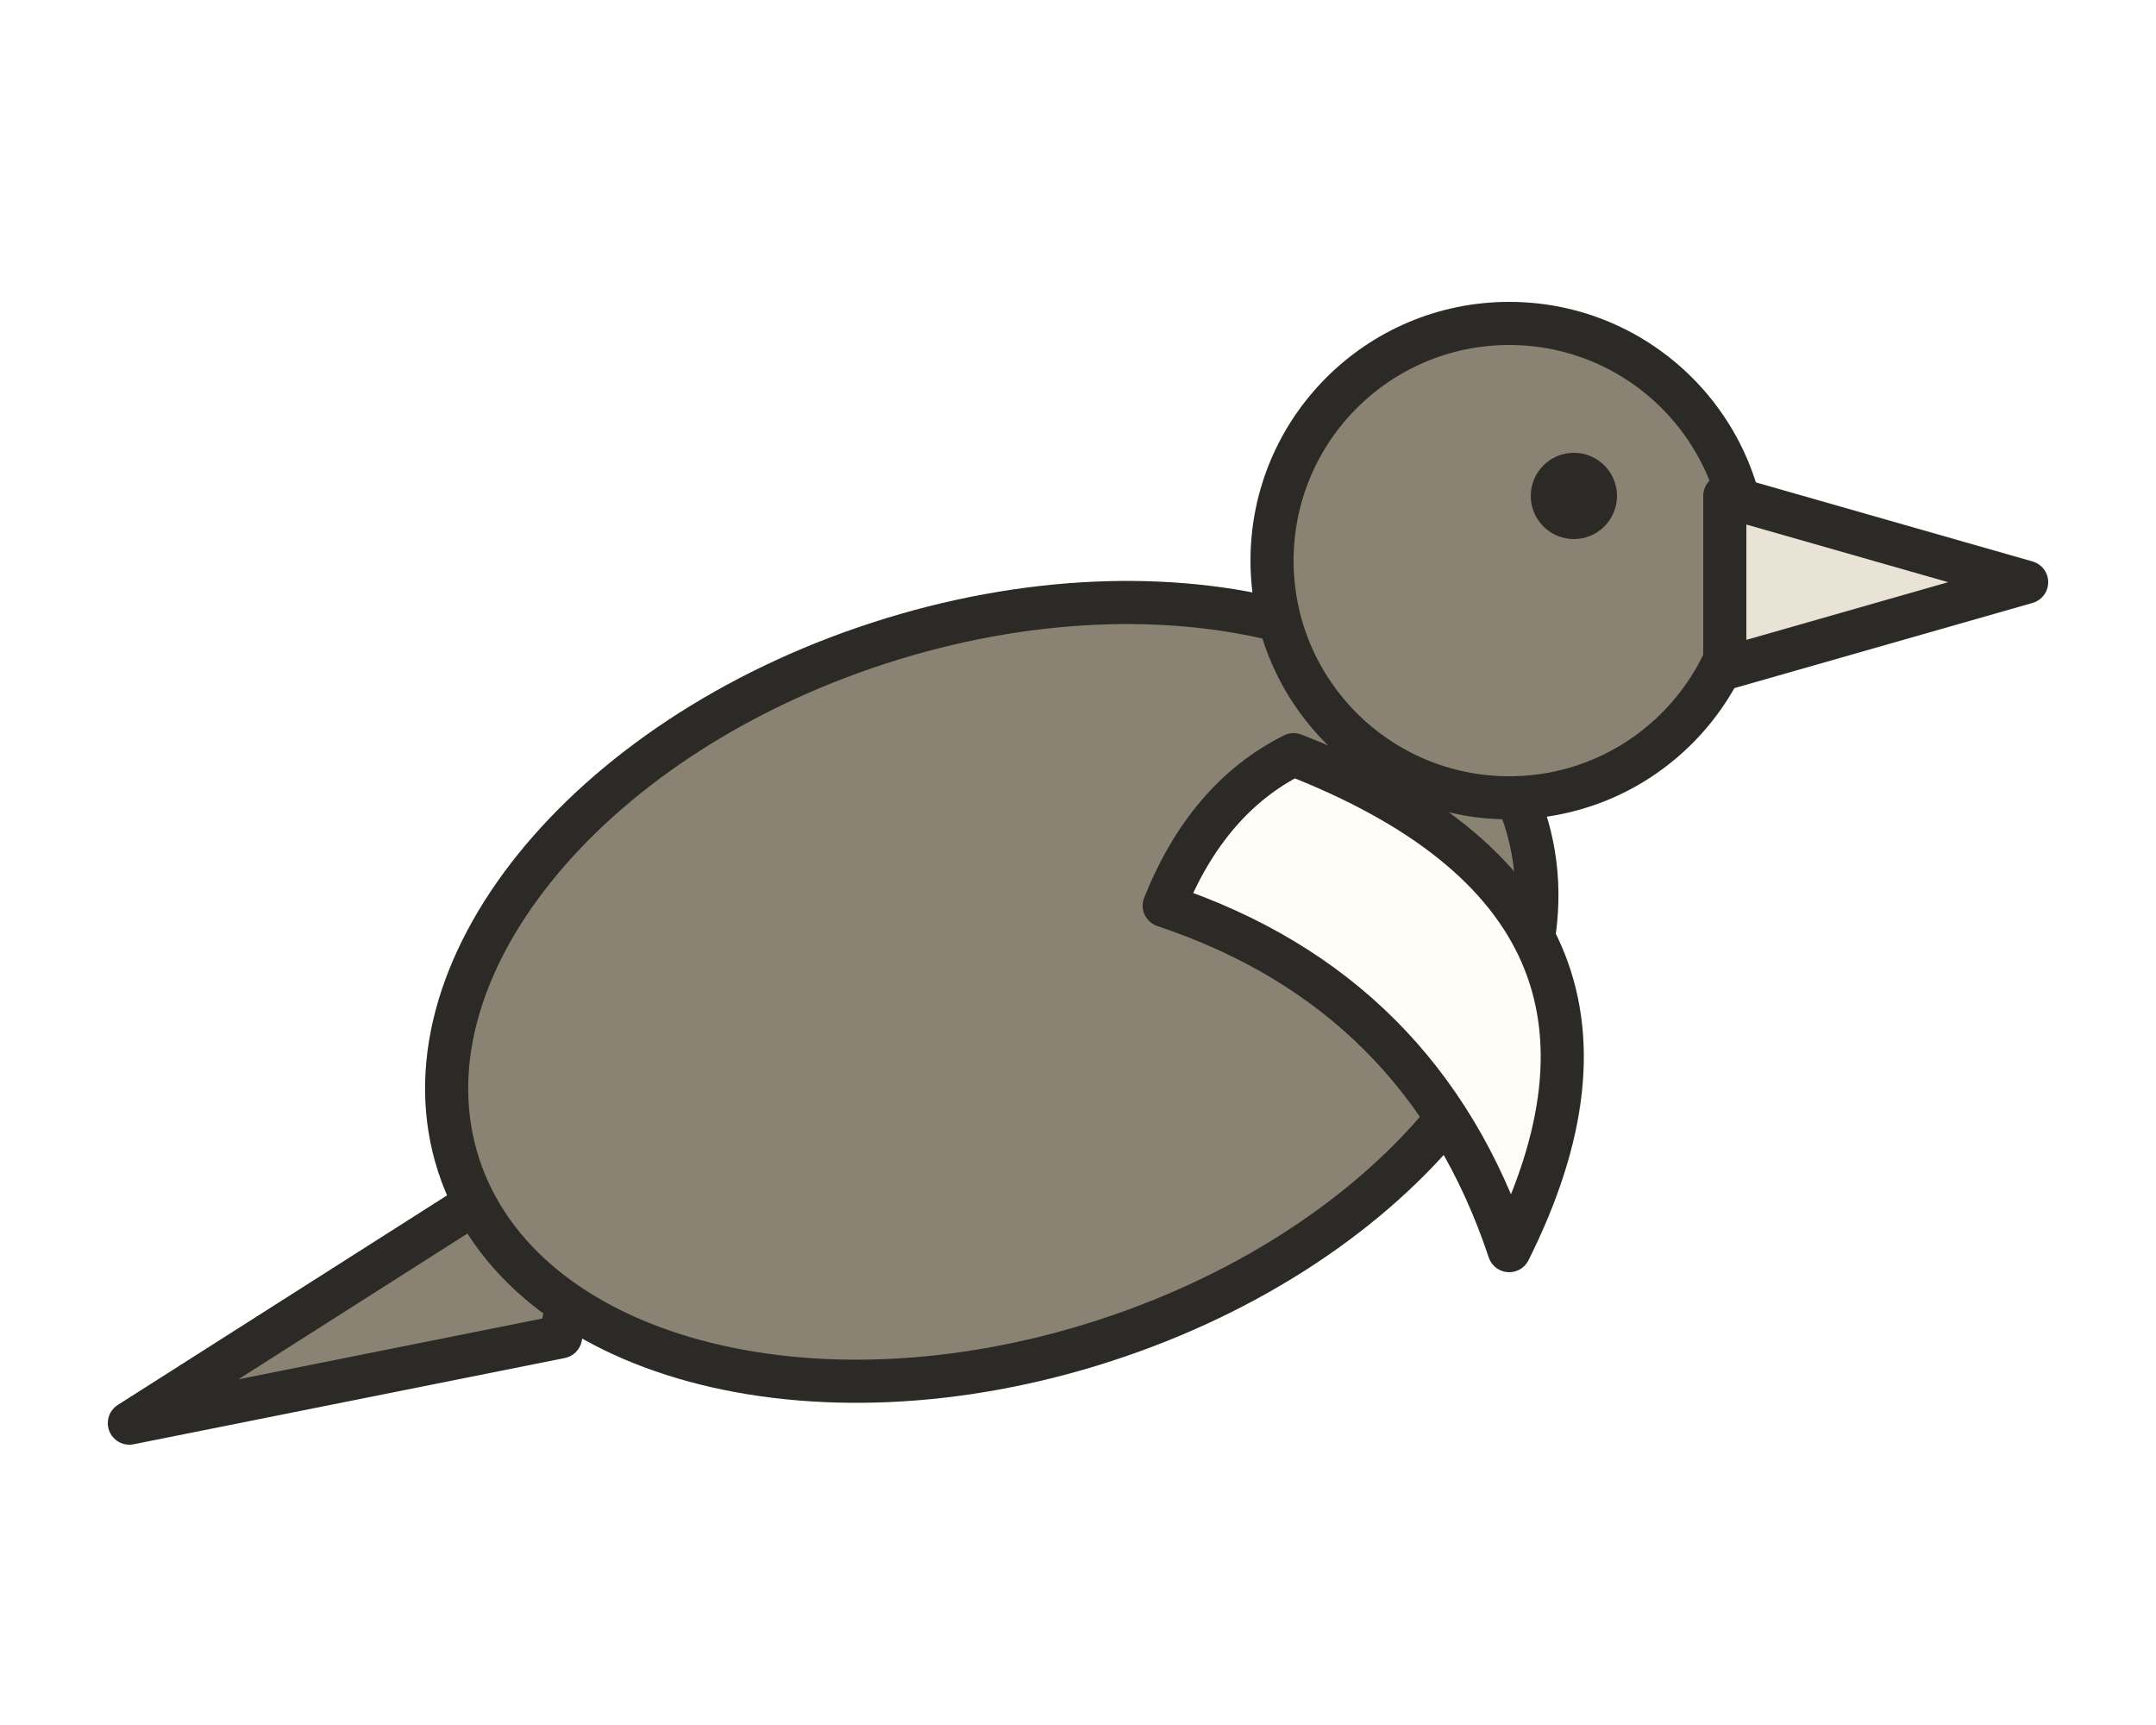
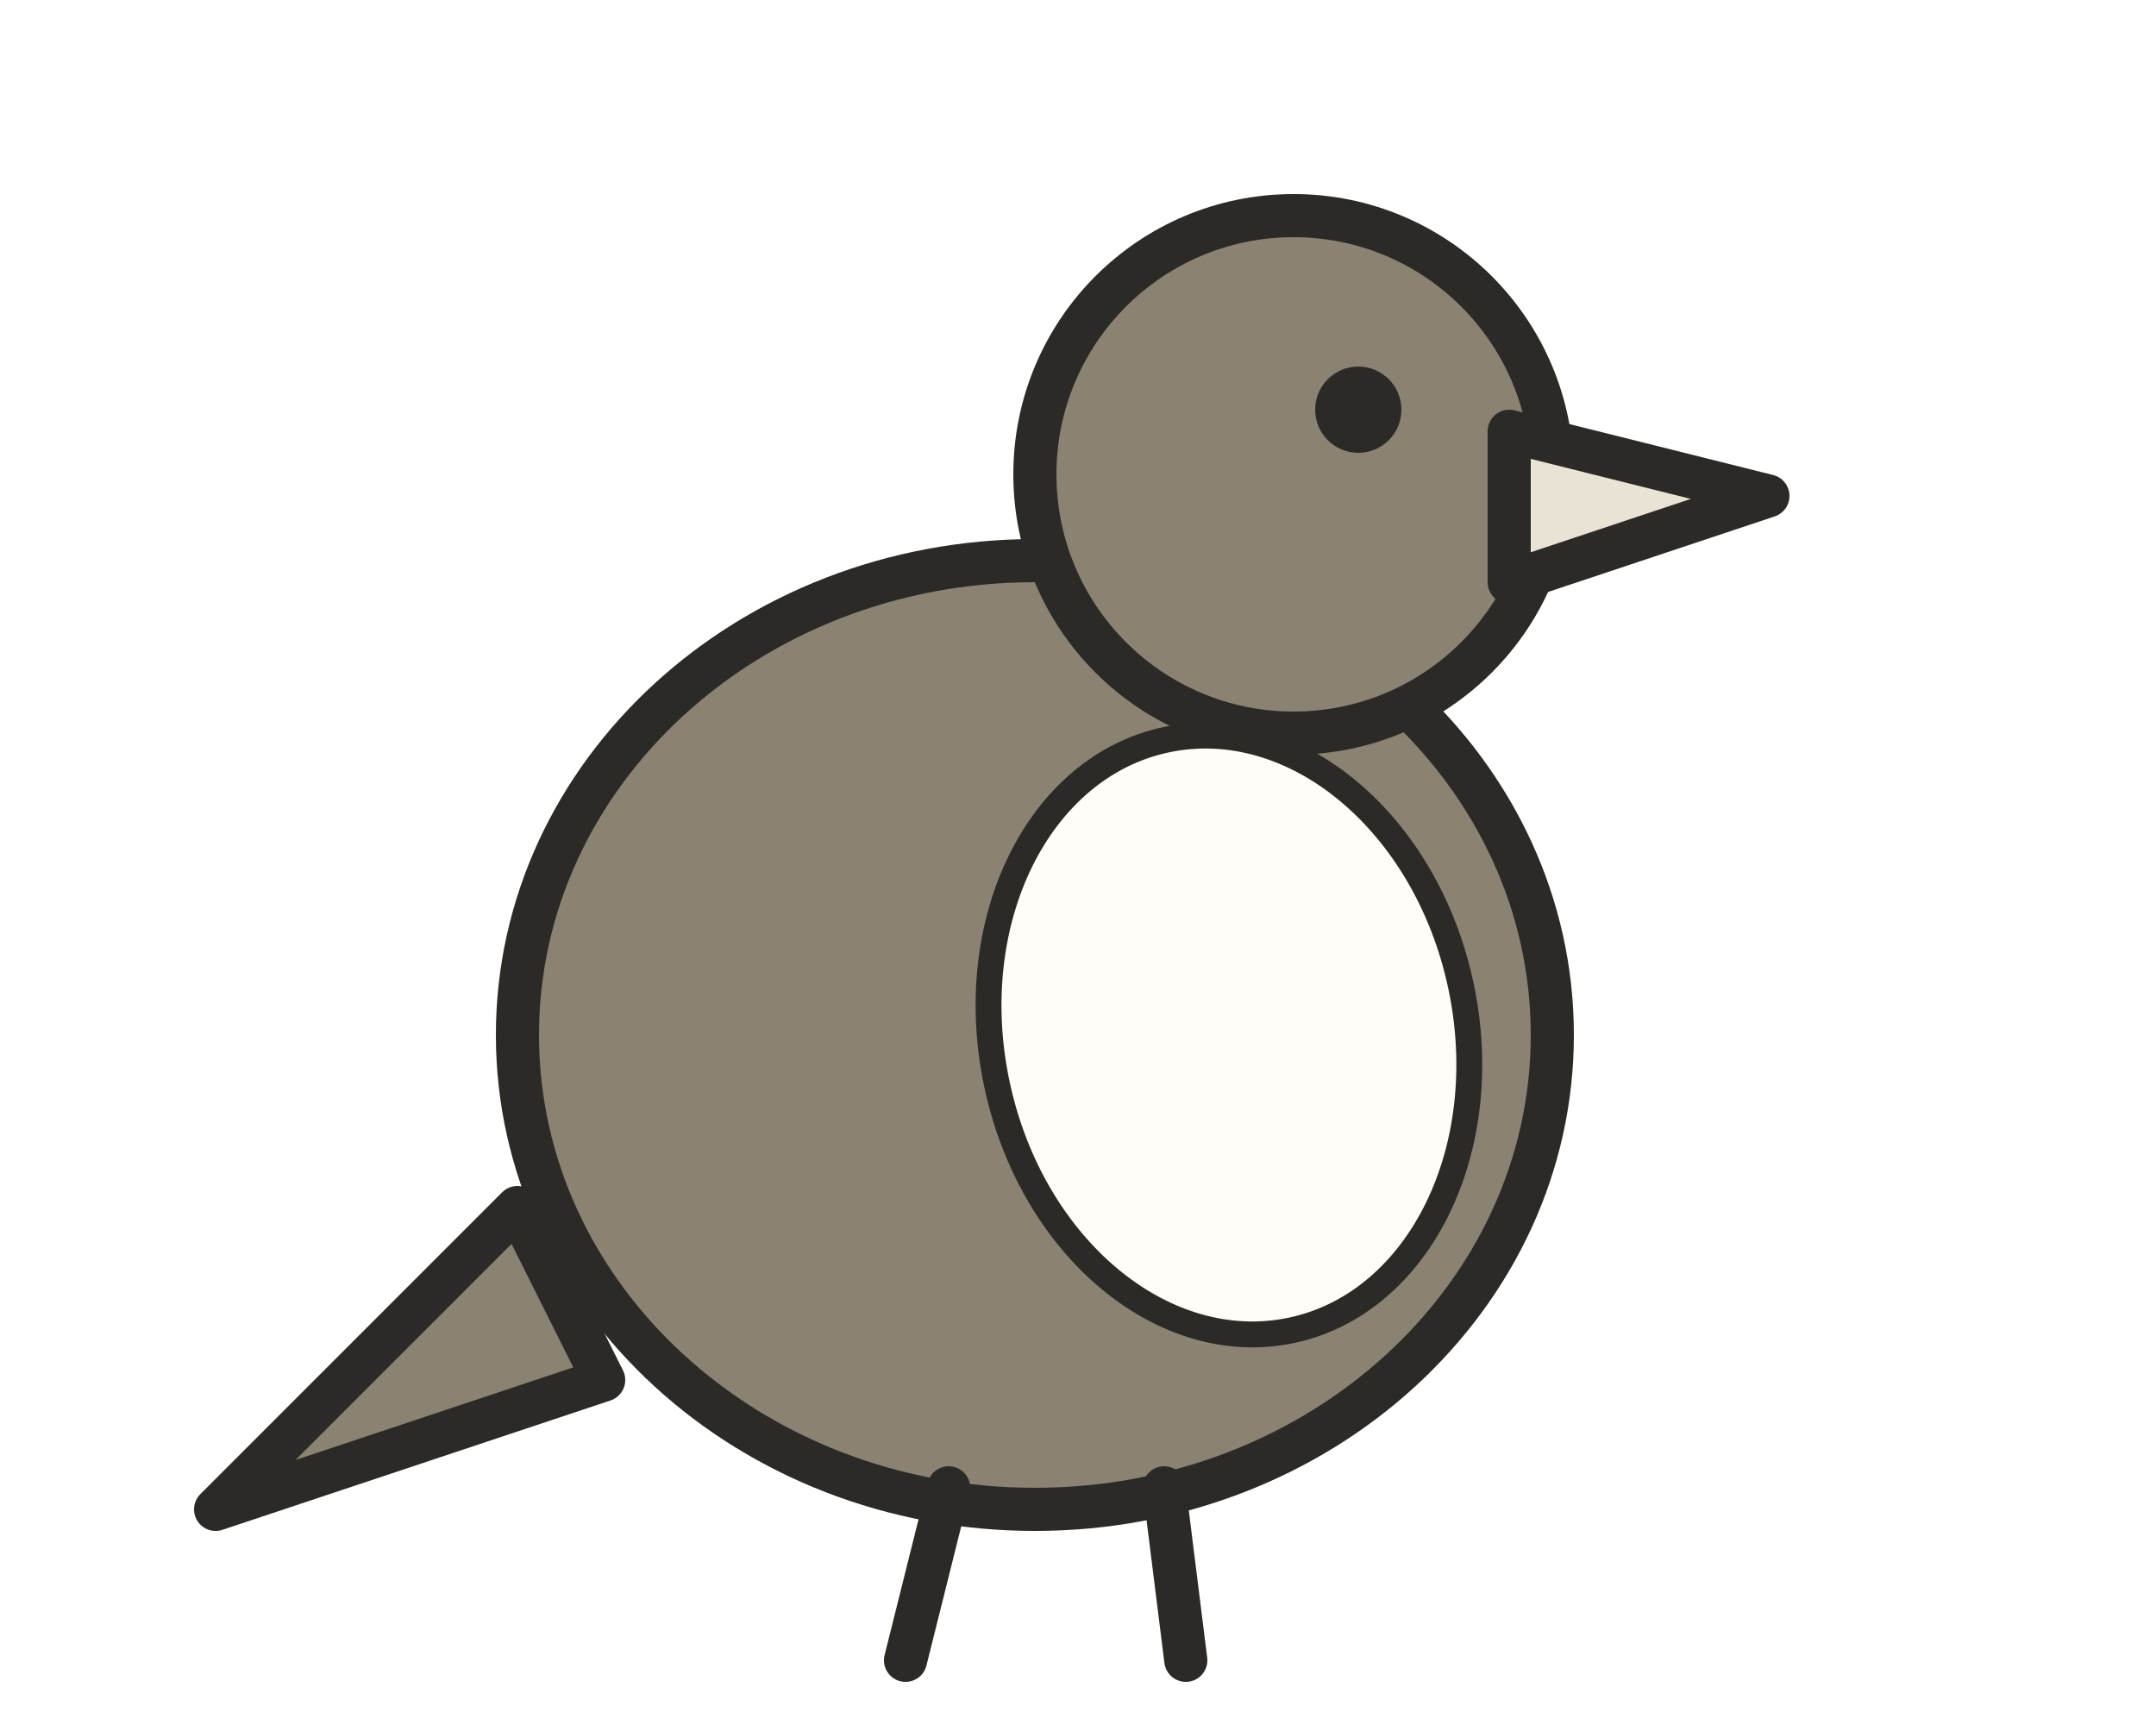
<svg xmlns="http://www.w3.org/2000/svg" viewBox="0 0 100 80">
  <style>.s{fill:none;stroke:#2b2a26;stroke-width:2;stroke-linecap:round;stroke-linejoin:round}.t{fill:none;stroke:#2b2a26;stroke-width:1.2;stroke-linecap:round}.g{fill:#e9e3d5;stroke:#2b2a26;stroke-width:2;stroke-linejoin:round;stroke-linecap:round}.f{fill:#2b2a26}.d{fill:#8a8272;stroke:#2b2a26;stroke-width:2;stroke-linejoin:round}.r{fill:#b5442e;stroke:#2b2a26;stroke-width:2;stroke-linejoin:round}.w{fill:#fffdf8;stroke:#2b2a26;stroke-width:2;stroke-linejoin:round;stroke-linecap:round}</style>
-   <path class="d" d="M28 52L6 66L26 62z" />
-   <ellipse class="d" cx="46" cy="46" rx="26" ry="17" transform="rotate(-18 46 46)" />
-   <circle class="d" cx="70" cy="26" r="11" />
-   <path class="g" d="M80 23L94 27L80 31z" />
-   <path class="w" d="M60 35Q78 42 70 58Q66 46 54 42Q56 37 60 35z" />
-   <circle class="f" cx="73" cy="23" r="2" />
+   <path class="d" d="M24 56L10 70L28 64z" />
+   <ellipse class="d" cx="48" cy="48" rx="24" ry="22" />
+   <ellipse fill="#fffdf8" stroke="#2b2a26" stroke-width="1.2" cx="57" cy="48" rx="11" ry="14" transform="rotate(-12 57 48)" />
+   <circle class="d" cx="60" cy="22" r="12" />
+   <path class="g" d="M70 20L82 23L70 27z" />
+   <circle class="f" cx="63" cy="19" r="2" />
+   <path class="s" d="M44 69L42 77M54 69L55 77" />
</svg>
